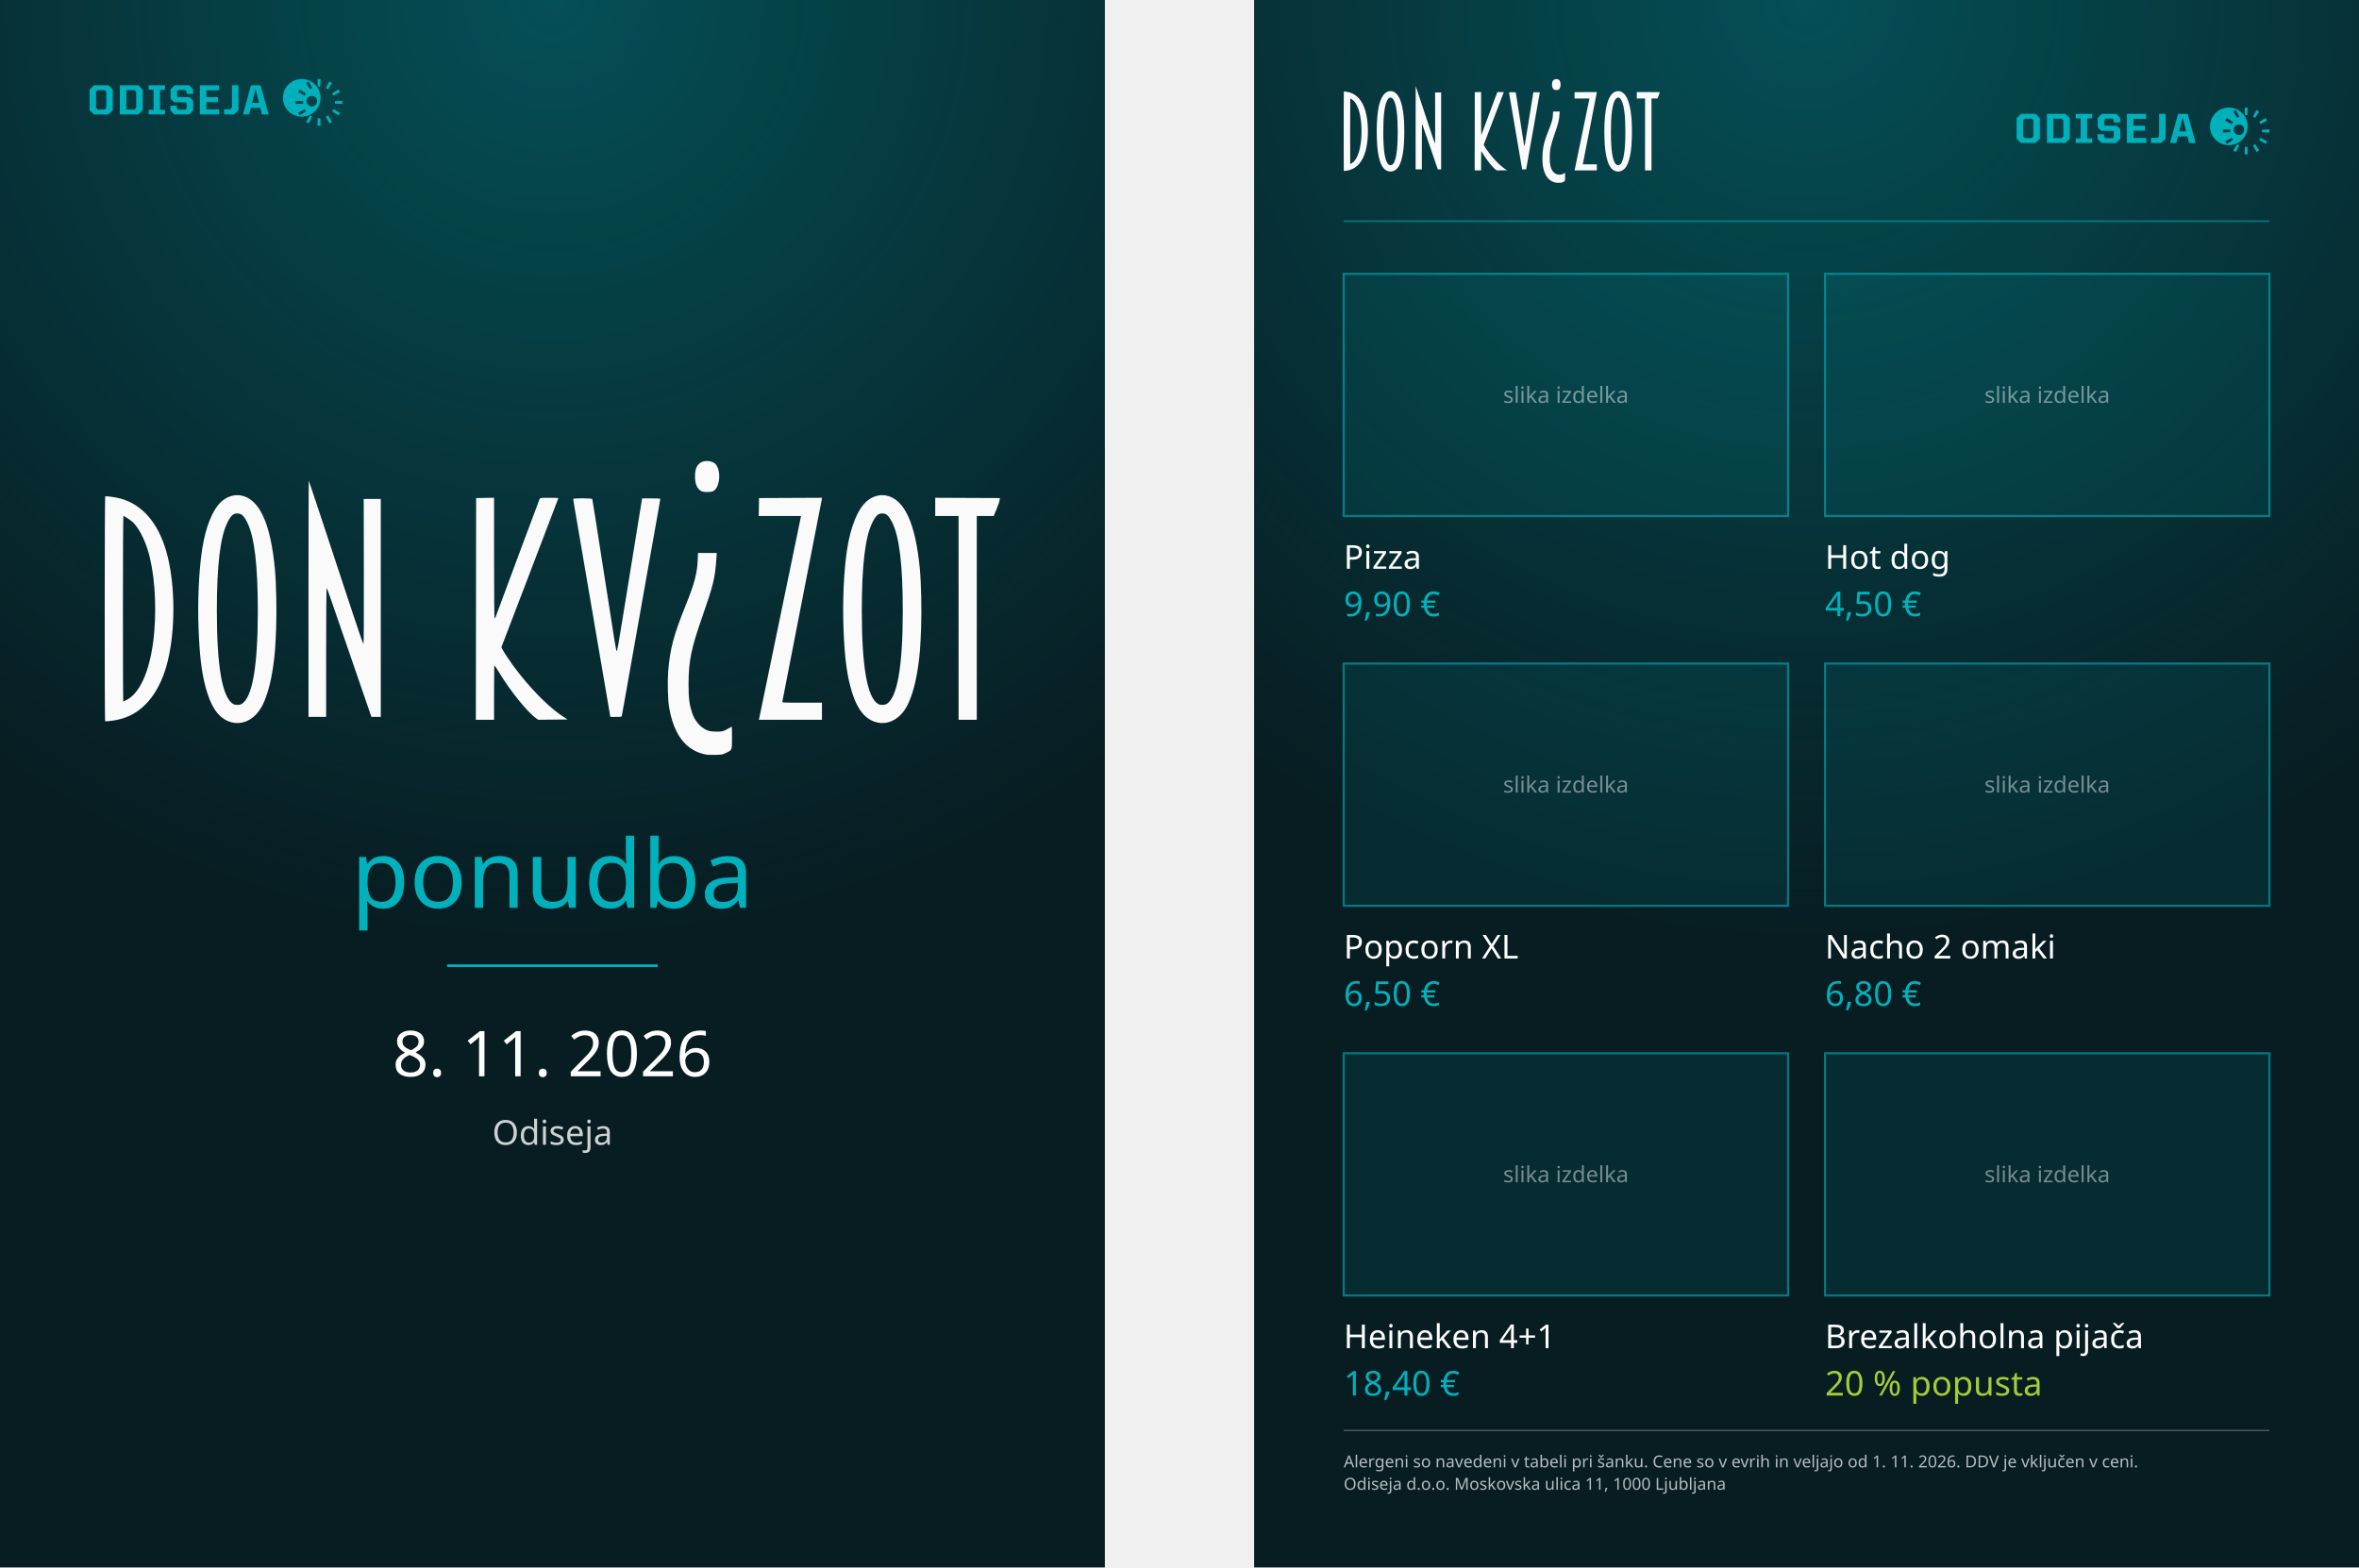
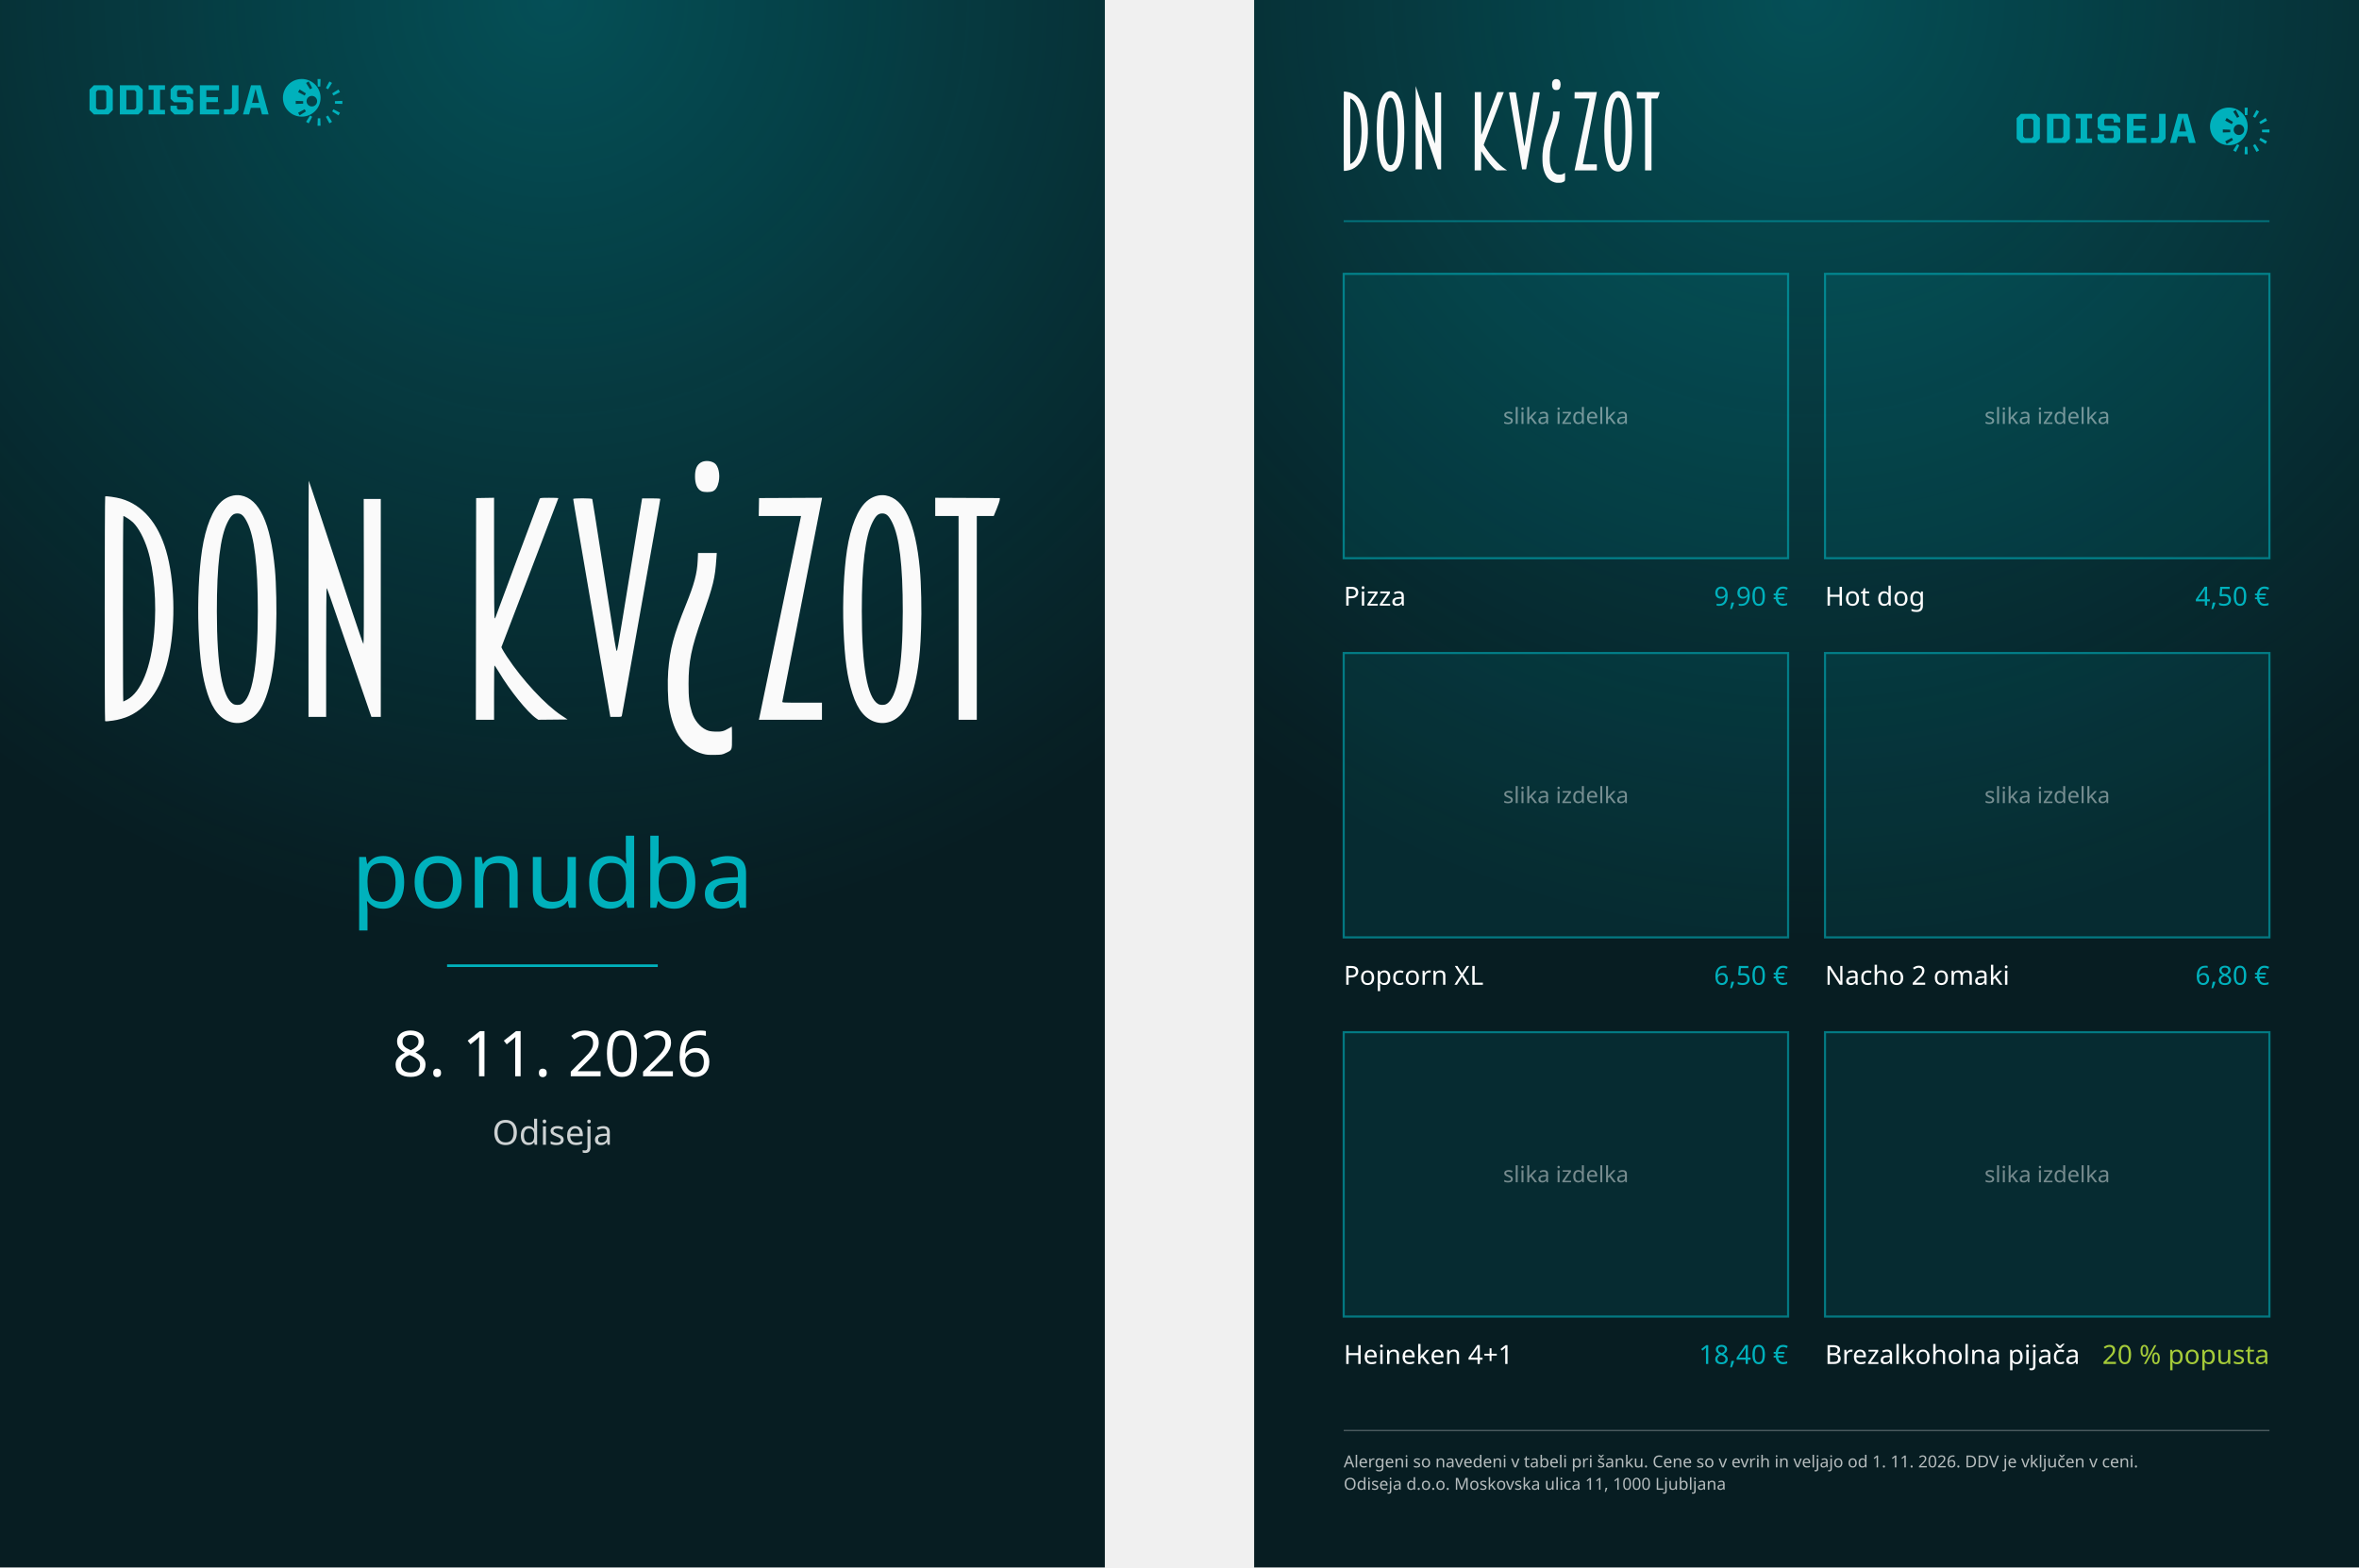
<svg xmlns="http://www.w3.org/2000/svg" viewBox="0 0 895.75 595.28" width="895.75" height="595.28">
  <defs>
    <radialGradient id="g_teal" gradientUnits="userSpaceOnUse" cx="209.765" cy="0" r="357.2">
      <stop offset="0" stop-color="#00b1bc" stop-opacity="0.34" />
      <stop offset="1" stop-color="#00b1bc" stop-opacity="0" />
    </radialGradient>
  </defs>
  <g id="stran_kvizot_A">
    <rect id="ozadje" width="419.53" height="595.28" fill="#071d22" />
    <rect id="sij" width="419.53" height="595.28" fill="url(#g_teal)" />
    <g id="logotip_odiseja" transform="translate(34.00 30.00) scale(0.33867)">
      <path d="M7.28,32.35V14.39l1.89-1.89h7.71l1.89,1.89v17.97l-1.89,1.89h-7.71l-1.89-1.89ZM4.82,7.06L0,11.88v22.98l4.82,4.82h16.41l4.82-4.82V11.88l-4.82-4.82H4.82Z" fill="#00b1bc" />
      <path d="M34,7.06h20.8l4.82,4.82v22.98l-4.82,4.82h-20.8V7.06ZM50.45,34.25l1.89-1.89V14.39l-1.89-1.89h-9.17v21.75h9.17" fill="#00b1bc" />
      <polygon points="66.24 34.62 71.78 34.62 71.78 12.12 66.24 12.12 66.24 7.06 84.59 7.06 84.59 12.12 79.06 12.12 79.06 34.62 84.59 34.62 84.59 39.68 66.24 39.68 66.24 34.62" fill="#00b1bc" />
      <polygon points="90.74 35.29 90.74 29.99 98.02 29.99 98.02 32.97 99.39 34.34 107.52 34.34 108.89 32.92 108.89 27.2 107.85 26.11 94.8 26.11 90.88 22.23 90.88 11.6 95.47 7.06 111.68 7.06 116.08 11.45 116.08 16.7 108.8 16.7 108.8 13.77 107.43 12.4 99.58 12.4 98.16 13.77 98.16 19.3 99.2 20.34 112.3 20.34 116.18 24.27 116.18 35.14 111.64 39.68 95.18 39.68 90.74 35.29" fill="#00b1bc" />
      <polygon points="123.69 7.06 145.25 7.06 145.25 12.64 130.97 12.64 130.97 20.34 143.98 20.34 143.98 25.92 130.97 25.92 130.97 34.1 145.35 34.1 145.35 39.68 123.69 39.68 123.69 7.06" fill="#00b1bc" />
      <polygon points="150.69 34.01 157.78 34.01 159.72 32.12 159.72 7.06 167 7.06 167 34.86 162.13 39.68 150.69 39.68 150.69 34.01" fill="#00b1bc" />
      <path d="M181.05,7.06h10.69l9.03,32.62h-7.47l-1.85-7.33h-10.64l-1.85,7.33h-6.95l9.03-32.62ZM182.18,26.82h7.9l-3.92-15.7-3.97,15.7h0Z" fill="#00b1bc" />
      <polygon points="258.73 44.05 255.91 44.05 255.63 52.39 259.02 52.39 258.73 44.05" fill="#00b1bc" />
      <polygon points="249.64 42.37 247.2 40.96 242.78 48.04 245.72 49.74 249.64 42.37" fill="#00b1bc" />
      <path d="M237.93,0c-11.66,0-21.12,9.45-21.12,21.12s9.45,21.11,21.12,21.11,21.11-9.45,21.11-21.11S249.58,0,237.93,0M231.18,24.55l8.34.29v2.82l-8.34.29v-3.4ZM235.53,40.79l-1.7-2.94,7.37-3.92,1.41,2.44-7.08,4.42h0ZM241.2,18.57l-7.37-3.92,1.7-2.94,7.08,4.42-1.41,2.44h0ZM245.72,2.76l3.92,7.37-2.44,1.41-4.42-7.08,2.94-1.7h0ZM251.54,30.34c-3.02,1.26-6.49-.16-7.75-3.17s.16-6.49,3.17-7.75,6.49.16,7.75,3.17c1.26,3.02-.16,6.49-3.17,7.75" fill="#00b1bc" />
      <polygon points="255.91 8.45 258.73 8.45 259.02 .11 255.63 .11 255.91 8.45" fill="#00b1bc" />
      <polygon points="265 10.13 267.44 11.54 271.87 4.46 268.92 2.76 265 10.13" fill="#00b1bc" />
      <polygon points="272.03 16.13 273.44 18.57 280.81 14.65 279.12 11.71 272.03 16.13" fill="#00b1bc" />
      <polygon points="275.12 24.84 275.12 27.66 283.46 27.95 283.46 24.55 275.12 24.84" fill="#00b1bc" />
      <polygon points="273.44 33.93 272.03 36.37 279.11 40.79 280.81 37.85 273.44 33.93" fill="#00b1bc" />
      <polygon points="267.44 40.96 265 42.37 268.93 49.74 271.87 48.04 267.44 40.96" fill="#00b1bc" />
    </g>
    <path id="logotip_don_kvizot" transform="translate(39.76 175.00) scale(0.21615)" d="M1051.00 514.98C1018.97 506.42 999.40 479.47 991.47 433.00C989.23 419.93 988.46 387.78 989.93 369.42C993.07 330.26 999.52 306.07 1020.90 253.20C1035.76 216.45 1040.69 197.98 1041.70 175.25L1042.28 162.00L1058.75 162.00L1075.21 162.00L1074.57 171.25C1072.09 206.93 1069.52 217.52 1049.27 275.50C1030.22 330.05 1025.70 352.32 1025.66 392.00C1025.63 416.31 1026.92 427.21 1031.59 442.08C1035.94 455.91 1045.54 467.59 1056.82 472.80C1061.35 474.88 1064.43 475.50 1072.00 475.81C1083.14 476.28 1087.45 475.31 1095.39 470.52C1098.61 468.59 1101.41 467.00 1101.62 467.00C1101.83 467.00 1102.00 475.77 1102.00 486.50C1102.00 509.10 1102.45 508.00 1091.15 513.35C1084.88 516.32 1083.75 516.51 1071.50 516.74C1061.08 516.94 1057.01 516.59 1051.00 514.98ZM223.35 459.58C204.03 454.89 190.01 438.38 180.64 409.25C171.18 379.86 166.96 349.17 164.85 294.65C163.02 247.40 165.46 193.03 171.05 156.38C177.24 115.82 189.67 85.14 205.60 71.12C215.09 62.77 227.75 58.86 238.94 60.83C271.55 66.58 291.37 109.24 298.96 190.00C301.37 215.57 302.36 263.24 301.15 294.65C299.84 328.56 298.90 340.53 295.91 361.50C291.94 389.36 285.49 412.82 277.34 429.11C265.44 452.87 244.48 464.71 223.35 459.58ZM1356.35 459.58C1337.03 454.89 1323.01 438.38 1313.64 409.25C1304.18 379.86 1299.96 349.17 1297.85 294.65C1296.02 247.40 1298.46 193.03 1304.05 156.38C1310.24 115.82 1322.67 85.14 1338.60 71.12C1348.09 62.77 1360.75 58.86 1371.94 60.83C1404.55 66.58 1424.37 109.24 1431.96 190.00C1434.37 215.57 1435.36 263.24 1434.15 294.65C1432.84 328.56 1431.90 340.53 1428.91 361.50C1424.94 389.36 1418.49 412.82 1410.34 429.11C1398.44 452.87 1377.48 464.71 1356.35 459.58ZM0.70 457.36C-0.31 456.35 -0.16 63.22 0.85 62.59C2.48 61.59 20.32 64.16 28.88 66.63C66.28 77.43 93.67 109.23 107.98 158.44C122.61 208.77 124.80 282.48 113.39 340.00C102.54 394.70 78.16 432.12 42.69 448.51C35.14 451.99 22.95 455.44 14.50 456.47C11.75 456.80 7.68 457.30 5.45 457.57C3.22 457.84 1.08 457.75 0.70 457.36ZM652.25 260.25L652.50 65.50L668.25 65.22L684.00 64.95L684.00 170.97C684.00 233.33 684.37 277.00 684.90 277.00C685.40 277.00 686.25 275.76 686.80 274.25C693.64 255.33 763.41 68.10 764.12 66.78C764.97 65.19 766.74 65.00 781.04 65.00C789.82 65.00 797.00 65.23 797.00 65.51C797.00 65.79 774.47 124.85 746.94 196.76L696.87 327.50L698.50 330.92C699.40 332.80 703.02 338.73 706.56 344.09C733.44 384.86 774.14 428.75 802.32 447.35L813.14 454.50L787.40 454.77L761.66 455.03L757.87 452.41C742.65 441.86 711.51 403.21 692.52 371.29C688.52 364.57 684.97 359.36 684.63 359.71C684.28 360.05 684.00 381.63 684.00 407.67L684.00 455.00L668.00 455.00L651.99 455.00L652.25 260.25ZM1150.04 451.25C1150.83 447.73 1221.21 107.24 1222.60 100.25L1223.25 97.00L1186.10 97.00L1148.95 97.00L1149.22 81.25L1149.50 65.50L1204.86 65.24L1260.23 64.98L1259.53 68.74C1256.62 84.39 1190.81 421.88 1190.40 423.25C1189.90 424.89 1192.00 425.00 1224.93 425.00L1260.00 425.00L1260.00 440.00L1260.00 455.00L1204.61 455.00L1149.21 455.00L1150.04 451.25ZM1500.00 276.00L1500.00 97.00L1479.50 97.00L1459.00 97.00L1459.00 80.99L1459.00 64.98L1515.75 65.24L1572.50 65.50L1572.23 68.87C1572.08 70.73 1569.67 77.82 1566.87 84.62L1561.78 97.00L1546.89 97.00L1532.00 97.00L1532.00 276.00L1532.00 455.00L1516.00 455.00L1500.00 455.00L1500.00 276.00ZM358.00 242.50C358.00 128.38 358.20 35.00 358.43 35.00C358.83 35.00 384.59 112.65 435.32 266.72C445.32 297.09 453.95 321.95 454.50 321.97C455.16 321.99 455.41 279.02 455.24 194.50L454.98 67.00L469.99 67.00L485.00 67.00L485.00 258.50L485.00 450.00L476.75 449.99L468.50 449.98L435.58 354.24C389.99 221.63 390.82 224.00 389.86 224.00C389.38 224.00 389.00 274.45 389.00 337.00L389.00 450.00L373.50 450.00L358.00 450.00L358.00 242.50ZM887.72 446.75C887.42 444.96 884.87 430.00 882.05 413.50C879.23 397.00 875.34 374.27 873.41 363.00C871.48 351.73 868.59 334.85 866.99 325.50C865.38 316.15 857.96 272.73 850.50 229.00C830.35 110.92 829.17 103.99 825.96 85.38C824.33 75.97 823.00 67.75 823.00 67.13C823.00 65.43 855.90 65.55 856.51 67.25C856.75 67.94 859.01 81.78 861.54 98.00C864.06 114.22 869.26 147.52 873.09 172.00C876.92 196.48 882.97 235.18 886.54 258.00C890.10 280.82 894.26 307.38 895.78 317.00C897.30 326.62 898.98 334.41 899.52 334.29C900.45 334.09 902.00 325.38 910.40 273.50C937.13 108.35 942.60 74.65 943.53 69.25L944.09 66.00L960.05 66.00C971.08 66.00 976.00 66.34 976.00 67.11C976.00 67.72 974.89 74.36 973.53 81.86C972.17 89.36 964.95 129.93 957.49 172.00C950.03 214.07 942.60 255.93 940.98 265.00C936.68 289.05 920.27 381.61 912.43 426.00C910.54 436.73 908.76 446.51 908.48 447.75C907.99 449.90 907.51 450.00 898.11 450.00L888.26 450.00L887.72 446.75ZM239.90 427.55C259.10 417.62 268.95 362.40 268.98 264.50C269.02 183.32 263.04 133.38 250.26 108.07C244.30 96.27 240.12 92.50 233.00 92.50C225.88 92.50 221.70 96.27 215.74 108.07C202.96 133.38 196.98 183.32 197.02 264.50C197.05 361.57 206.50 415.57 225.46 427.14C229.11 429.36 236.01 429.56 239.90 427.55ZM1372.90 427.55C1392.10 417.62 1401.95 362.40 1401.98 264.50C1402.02 183.32 1396.04 133.38 1383.26 108.07C1377.30 96.27 1373.12 92.50 1366.00 92.50C1358.88 92.50 1354.70 96.27 1348.74 108.07C1335.96 133.38 1329.98 183.32 1330.02 264.50C1330.05 361.57 1339.50 415.57 1358.46 427.14C1362.11 429.36 1369.01 429.56 1372.90 427.55ZM39.10 419.86C63.86 406.67 81.53 363.12 86.92 302.00C91.53 249.62 87.04 192.74 75.37 155.86C68.94 135.53 59.26 117.55 49.77 108.29C45.81 104.42 34.66 97.00 32.81 97.00C32.36 97.00 32.00 170.35 32.00 260.00C32.00 349.65 32.27 423.00 32.61 423.00C32.95 423.00 35.87 421.59 39.10 419.86ZM1048.18 53.32C1040.86 49.71 1037.00 40.81 1037.01 27.59C1037.01 14.68 1040.06 7.36 1047.26 2.99C1053.75 -0.96 1064.86 -0.37 1071.37 4.26C1078.15 9.09 1081.40 23.75 1078.61 36.92C1076.75 45.69 1073.51 51.06 1068.69 53.34C1064.07 55.54 1052.65 55.52 1048.18 53.32Z" fill="#fafafa" fill-rule="evenodd" />
    <text id="naslov_ponudba" x="209.76" y="344.75" font-family="Archivo-Bold" font-size="36" fill="#00b1bc" text-anchor="middle">ponudba</text>
    <line x1="169.765" y1="366.75" x2="249.765" y2="366.75" stroke="#00b1bc" stroke-width="1" />
    <text id="datum" x="209.76" y="408.75" font-family="Archivo-SemiBold" font-size="24" fill="#ffffff" text-anchor="middle">8. 11. 2026</text>
    <text id="kraj" x="209.76" y="434.75" font-family="Archivo-Medium" font-size="13" fill="#ffffff" fill-opacity="0.8" text-anchor="middle">Odiseja</text>
  </g>
  <g id="stran_kvizot_B" transform="translate(476.22 0)">
    <rect id="ozadje" width="419.53" height="595.28" fill="#071d22" />
    <rect id="sij" width="419.53" height="595.28" fill="url(#g_teal)" />
    <path id="logotip_don_kvizot" transform="translate(34.00 30.00) scale(0.07629)" d="M1051.00 514.98C1018.97 506.42 999.40 479.47 991.47 433.00C989.23 419.93 988.46 387.78 989.93 369.42C993.07 330.26 999.52 306.07 1020.90 253.20C1035.76 216.45 1040.69 197.98 1041.70 175.25L1042.28 162.00L1058.75 162.00L1075.21 162.00L1074.57 171.25C1072.09 206.93 1069.52 217.52 1049.27 275.50C1030.22 330.05 1025.70 352.32 1025.66 392.00C1025.63 416.31 1026.92 427.21 1031.59 442.08C1035.94 455.91 1045.54 467.59 1056.82 472.80C1061.35 474.88 1064.43 475.50 1072.00 475.81C1083.14 476.28 1087.45 475.31 1095.39 470.52C1098.61 468.59 1101.41 467.00 1101.62 467.00C1101.83 467.00 1102.00 475.77 1102.00 486.50C1102.00 509.10 1102.45 508.00 1091.15 513.35C1084.88 516.32 1083.75 516.51 1071.50 516.74C1061.08 516.94 1057.01 516.59 1051.00 514.98ZM223.35 459.58C204.03 454.89 190.01 438.38 180.64 409.25C171.18 379.86 166.96 349.17 164.85 294.65C163.02 247.40 165.46 193.03 171.05 156.38C177.24 115.82 189.67 85.14 205.60 71.12C215.09 62.77 227.75 58.86 238.94 60.83C271.55 66.58 291.37 109.24 298.96 190.00C301.37 215.57 302.36 263.24 301.15 294.65C299.84 328.56 298.90 340.53 295.91 361.50C291.94 389.36 285.49 412.82 277.34 429.11C265.44 452.87 244.48 464.71 223.35 459.58ZM1356.35 459.58C1337.03 454.89 1323.01 438.38 1313.64 409.25C1304.18 379.86 1299.96 349.17 1297.85 294.65C1296.02 247.40 1298.46 193.03 1304.05 156.38C1310.24 115.82 1322.67 85.14 1338.60 71.12C1348.09 62.77 1360.75 58.86 1371.94 60.83C1404.55 66.58 1424.37 109.24 1431.96 190.00C1434.37 215.57 1435.36 263.24 1434.15 294.65C1432.84 328.56 1431.90 340.53 1428.91 361.50C1424.94 389.36 1418.49 412.82 1410.34 429.11C1398.44 452.87 1377.48 464.71 1356.35 459.58ZM0.70 457.36C-0.31 456.35 -0.16 63.22 0.85 62.59C2.48 61.59 20.32 64.16 28.88 66.63C66.28 77.43 93.67 109.23 107.98 158.44C122.61 208.77 124.80 282.48 113.39 340.00C102.54 394.70 78.16 432.12 42.69 448.51C35.14 451.99 22.95 455.44 14.50 456.47C11.75 456.80 7.68 457.30 5.45 457.57C3.22 457.84 1.08 457.75 0.70 457.36ZM652.25 260.25L652.50 65.50L668.25 65.22L684.00 64.95L684.00 170.97C684.00 233.33 684.37 277.00 684.90 277.00C685.40 277.00 686.25 275.76 686.80 274.25C693.64 255.33 763.41 68.10 764.12 66.78C764.97 65.19 766.74 65.00 781.04 65.00C789.82 65.00 797.00 65.23 797.00 65.51C797.00 65.79 774.47 124.85 746.94 196.76L696.87 327.50L698.50 330.92C699.40 332.80 703.02 338.73 706.56 344.09C733.44 384.86 774.14 428.75 802.32 447.35L813.14 454.50L787.40 454.77L761.66 455.03L757.87 452.41C742.65 441.86 711.51 403.21 692.52 371.29C688.52 364.57 684.97 359.36 684.63 359.71C684.28 360.05 684.00 381.63 684.00 407.67L684.00 455.00L668.00 455.00L651.99 455.00L652.25 260.25ZM1150.04 451.25C1150.83 447.73 1221.21 107.24 1222.60 100.25L1223.25 97.00L1186.10 97.00L1148.95 97.00L1149.22 81.25L1149.50 65.50L1204.86 65.24L1260.23 64.98L1259.53 68.74C1256.62 84.39 1190.81 421.88 1190.40 423.25C1189.90 424.89 1192.00 425.00 1224.93 425.00L1260.00 425.00L1260.00 440.00L1260.00 455.00L1204.61 455.00L1149.21 455.00L1150.04 451.25ZM1500.00 276.00L1500.00 97.00L1479.50 97.00L1459.00 97.00L1459.00 80.99L1459.00 64.98L1515.75 65.24L1572.50 65.50L1572.23 68.87C1572.08 70.73 1569.67 77.82 1566.87 84.62L1561.78 97.00L1546.89 97.00L1532.00 97.00L1532.00 276.00L1532.00 455.00L1516.00 455.00L1500.00 455.00L1500.00 276.00ZM358.00 242.50C358.00 128.38 358.20 35.00 358.43 35.00C358.83 35.00 384.59 112.65 435.32 266.72C445.32 297.09 453.95 321.95 454.50 321.97C455.16 321.99 455.41 279.02 455.24 194.50L454.98 67.00L469.99 67.00L485.00 67.00L485.00 258.50L485.00 450.00L476.75 449.99L468.50 449.98L435.58 354.24C389.99 221.63 390.82 224.00 389.86 224.00C389.38 224.00 389.00 274.45 389.00 337.00L389.00 450.00L373.50 450.00L358.00 450.00L358.00 242.50ZM887.72 446.75C887.42 444.96 884.87 430.00 882.05 413.50C879.23 397.00 875.34 374.27 873.41 363.00C871.48 351.73 868.59 334.85 866.99 325.50C865.38 316.15 857.96 272.73 850.50 229.00C830.35 110.92 829.17 103.99 825.96 85.38C824.33 75.97 823.00 67.75 823.00 67.13C823.00 65.43 855.90 65.55 856.51 67.25C856.75 67.94 859.01 81.78 861.54 98.00C864.06 114.22 869.26 147.52 873.09 172.00C876.92 196.48 882.97 235.18 886.54 258.00C890.10 280.82 894.26 307.38 895.78 317.00C897.30 326.62 898.98 334.41 899.52 334.29C900.45 334.09 902.00 325.38 910.40 273.50C937.13 108.35 942.60 74.65 943.53 69.25L944.09 66.00L960.05 66.00C971.08 66.00 976.00 66.34 976.00 67.11C976.00 67.72 974.89 74.36 973.53 81.86C972.17 89.36 964.95 129.93 957.49 172.00C950.03 214.07 942.60 255.93 940.98 265.00C936.68 289.05 920.27 381.61 912.43 426.00C910.54 436.73 908.76 446.51 908.48 447.75C907.99 449.90 907.51 450.00 898.11 450.00L888.26 450.00L887.72 446.75ZM239.90 427.55C259.10 417.62 268.95 362.40 268.98 264.50C269.02 183.32 263.04 133.38 250.26 108.07C244.30 96.27 240.12 92.50 233.00 92.50C225.88 92.50 221.70 96.27 215.74 108.07C202.96 133.38 196.98 183.32 197.02 264.50C197.05 361.57 206.50 415.57 225.46 427.14C229.11 429.36 236.01 429.56 239.90 427.55ZM1372.90 427.55C1392.10 417.62 1401.95 362.40 1401.98 264.50C1402.02 183.32 1396.04 133.38 1383.26 108.07C1377.30 96.27 1373.12 92.50 1366.00 92.50C1358.88 92.50 1354.70 96.27 1348.74 108.07C1335.96 133.38 1329.98 183.32 1330.02 264.50C1330.05 361.57 1339.50 415.57 1358.46 427.14C1362.11 429.36 1369.01 429.56 1372.90 427.55ZM39.10 419.86C63.86 406.67 81.53 363.12 86.92 302.00C91.53 249.62 87.04 192.74 75.37 155.86C68.94 135.53 59.26 117.55 49.77 108.29C45.81 104.42 34.66 97.00 32.81 97.00C32.36 97.00 32.00 170.35 32.00 260.00C32.00 349.65 32.27 423.00 32.61 423.00C32.95 423.00 35.87 421.59 39.10 419.86ZM1048.18 53.32C1040.86 49.71 1037.00 40.81 1037.01 27.59C1037.01 14.68 1040.06 7.36 1047.26 2.99C1053.75 -0.96 1064.86 -0.37 1071.37 4.26C1078.15 9.09 1081.40 23.75 1078.61 36.92C1076.75 45.69 1073.51 51.06 1068.69 53.34C1064.07 55.54 1052.65 55.52 1048.18 53.32Z" fill="#fafafa" fill-rule="evenodd" />
    <g id="logotip_odiseja" transform="translate(289.53 40.85) scale(0.33867)">
      <path d="M7.28,32.35V14.39l1.89-1.89h7.71l1.89,1.89v17.97l-1.89,1.89h-7.71l-1.89-1.89ZM4.82,7.06L0,11.88v22.98l4.82,4.82h16.41l4.82-4.82V11.88l-4.82-4.82H4.82Z" fill="#00b1bc" />
      <path d="M34,7.06h20.8l4.82,4.82v22.98l-4.82,4.82h-20.8V7.06ZM50.45,34.25l1.89-1.89V14.39l-1.89-1.89h-9.17v21.75h9.17" fill="#00b1bc" />
      <polygon points="66.24 34.62 71.78 34.62 71.78 12.12 66.24 12.12 66.24 7.06 84.59 7.06 84.59 12.12 79.06 12.12 79.06 34.62 84.59 34.62 84.59 39.68 66.24 39.68 66.24 34.62" fill="#00b1bc" />
      <polygon points="90.74 35.29 90.74 29.99 98.02 29.99 98.02 32.97 99.39 34.34 107.52 34.34 108.89 32.92 108.89 27.2 107.85 26.11 94.8 26.11 90.88 22.23 90.88 11.6 95.47 7.06 111.68 7.06 116.08 11.45 116.08 16.7 108.8 16.7 108.8 13.77 107.43 12.4 99.58 12.4 98.16 13.77 98.16 19.3 99.2 20.34 112.3 20.34 116.18 24.27 116.18 35.14 111.64 39.68 95.18 39.68 90.74 35.29" fill="#00b1bc" />
      <polygon points="123.69 7.06 145.25 7.06 145.25 12.64 130.97 12.64 130.97 20.34 143.98 20.34 143.98 25.92 130.97 25.92 130.97 34.1 145.35 34.1 145.35 39.68 123.69 39.68 123.69 7.06" fill="#00b1bc" />
      <polygon points="150.69 34.01 157.78 34.01 159.72 32.12 159.72 7.06 167 7.06 167 34.86 162.13 39.68 150.69 39.68 150.69 34.01" fill="#00b1bc" />
      <path d="M181.05,7.06h10.69l9.03,32.62h-7.47l-1.85-7.33h-10.64l-1.85,7.33h-6.95l9.03-32.62ZM182.18,26.82h7.9l-3.92-15.7-3.97,15.7h0Z" fill="#00b1bc" />
      <polygon points="258.73 44.05 255.91 44.05 255.63 52.39 259.02 52.39 258.73 44.05" fill="#00b1bc" />
      <polygon points="249.64 42.37 247.2 40.96 242.78 48.04 245.72 49.74 249.64 42.37" fill="#00b1bc" />
      <path d="M237.93,0c-11.66,0-21.12,9.45-21.12,21.12s9.45,21.11,21.12,21.11,21.11-9.45,21.11-21.11S249.58,0,237.93,0M231.18,24.55l8.34.29v2.82l-8.34.29v-3.4ZM235.53,40.79l-1.7-2.94,7.37-3.92,1.41,2.44-7.08,4.42h0ZM241.2,18.57l-7.37-3.92,1.7-2.94,7.08,4.42-1.41,2.44h0ZM245.72,2.76l3.92,7.37-2.44,1.41-4.42-7.08,2.94-1.7h0ZM251.54,30.34c-3.02,1.26-6.49-.16-7.75-3.17s.16-6.49,3.17-7.75,6.49.16,7.75,3.17c1.26,3.02-.16,6.49-3.17,7.75" fill="#00b1bc" />
      <polygon points="255.91 8.45 258.73 8.45 259.02 .11 255.63 .11 255.91 8.45" fill="#00b1bc" />
      <polygon points="265 10.13 267.44 11.54 271.87 4.46 268.92 2.76 265 10.13" fill="#00b1bc" />
      <polygon points="272.03 16.13 273.44 18.57 280.81 14.65 279.12 11.71 272.03 16.13" fill="#00b1bc" />
      <polygon points="275.12 24.84 275.12 27.66 283.46 27.95 283.46 24.55 275.12 24.84" fill="#00b1bc" />
      <polygon points="273.44 33.93 272.03 36.37 279.11 40.79 280.81 37.85 273.44 33.93" fill="#00b1bc" />
      <polygon points="267.44 40.96 265 42.37 268.93 49.74 271.87 48.04 267.44 40.96" fill="#00b1bc" />
    </g>
    <line x1="34.0" y1="84" x2="385.53" y2="84" stroke="#00b1bc" stroke-opacity="0.5" stroke-width="0.7" />
    <g id="slike">
      <g id="placeholder_slika_pizza">
-         <rect x="34.00" y="104.00" width="168.76" height="92.00" fill="#00b1bc" fill-opacity="0.10" stroke="#00b1bc" stroke-opacity="0.6" stroke-width="0.8" />
-         <text x="118.38" y="153.00" font-family="Archivo-Medium" font-size="8.5" fill="#ffffff" fill-opacity="0.45" text-anchor="middle">slika izdelka</text>
+         <rect x="34.00" y="104.00" width="168.76" height="108.00" fill="#00b1bc" fill-opacity="0.10" stroke="#00b1bc" stroke-opacity="0.6" stroke-width="0.8" />
+         <text x="118.38" y="161.00" font-family="Archivo-Medium" font-size="8.5" fill="#ffffff" fill-opacity="0.45" text-anchor="middle">slika izdelka</text>
      </g>
      <g id="placeholder_slika_hot_dog">
-         <rect x="216.76" y="104.00" width="168.76" height="92.00" fill="#00b1bc" fill-opacity="0.10" stroke="#00b1bc" stroke-opacity="0.6" stroke-width="0.8" />
-         <text x="301.15" y="153.00" font-family="Archivo-Medium" font-size="8.5" fill="#ffffff" fill-opacity="0.45" text-anchor="middle">slika izdelka</text>
+         <rect x="216.76" y="104.00" width="168.76" height="108.00" fill="#00b1bc" fill-opacity="0.10" stroke="#00b1bc" stroke-opacity="0.6" stroke-width="0.8" />
+         <text x="301.15" y="161.00" font-family="Archivo-Medium" font-size="8.5" fill="#ffffff" fill-opacity="0.45" text-anchor="middle">slika izdelka</text>
      </g>
      <g id="placeholder_slika_popcorn_xl">
-         <rect x="34.00" y="252.00" width="168.76" height="92.00" fill="#00b1bc" fill-opacity="0.10" stroke="#00b1bc" stroke-opacity="0.6" stroke-width="0.8" />
-         <text x="118.38" y="301.00" font-family="Archivo-Medium" font-size="8.5" fill="#ffffff" fill-opacity="0.45" text-anchor="middle">slika izdelka</text>
+         <rect x="34.00" y="248.00" width="168.76" height="108.00" fill="#00b1bc" fill-opacity="0.10" stroke="#00b1bc" stroke-opacity="0.6" stroke-width="0.8" />
+         <text x="118.38" y="305.00" font-family="Archivo-Medium" font-size="8.5" fill="#ffffff" fill-opacity="0.45" text-anchor="middle">slika izdelka</text>
      </g>
      <g id="placeholder_slika_nacho_2_omaki">
-         <rect x="216.76" y="252.00" width="168.76" height="92.00" fill="#00b1bc" fill-opacity="0.10" stroke="#00b1bc" stroke-opacity="0.6" stroke-width="0.8" />
-         <text x="301.15" y="301.00" font-family="Archivo-Medium" font-size="8.5" fill="#ffffff" fill-opacity="0.45" text-anchor="middle">slika izdelka</text>
+         <rect x="216.76" y="248.00" width="168.76" height="108.00" fill="#00b1bc" fill-opacity="0.10" stroke="#00b1bc" stroke-opacity="0.6" stroke-width="0.8" />
+         <text x="301.15" y="305.00" font-family="Archivo-Medium" font-size="8.5" fill="#ffffff" fill-opacity="0.45" text-anchor="middle">slika izdelka</text>
      </g>
      <g id="placeholder_slika_heineken_4_1">
-         <rect x="34.00" y="400.00" width="168.76" height="92.00" fill="#00b1bc" fill-opacity="0.10" stroke="#00b1bc" stroke-opacity="0.6" stroke-width="0.8" />
+         <rect x="34.00" y="392.00" width="168.76" height="108.00" fill="#00b1bc" fill-opacity="0.10" stroke="#00b1bc" stroke-opacity="0.6" stroke-width="0.8" />
        <text x="118.38" y="449.00" font-family="Archivo-Medium" font-size="8.5" fill="#ffffff" fill-opacity="0.45" text-anchor="middle">slika izdelka</text>
      </g>
      <g id="placeholder_slika_brezalkoholna_pija_a">
-         <rect x="216.76" y="400.00" width="168.76" height="92.00" fill="#00b1bc" fill-opacity="0.10" stroke="#00b1bc" stroke-opacity="0.6" stroke-width="0.8" />
+         <rect x="216.76" y="392.00" width="168.76" height="108.00" fill="#00b1bc" fill-opacity="0.10" stroke="#00b1bc" stroke-opacity="0.6" stroke-width="0.8" />
        <text x="301.15" y="449.00" font-family="Archivo-Medium" font-size="8.5" fill="#ffffff" fill-opacity="0.45" text-anchor="middle">slika izdelka</text>
      </g>
    </g>
    <g id="ponudba">
-       <text x="34.00" y="216.00" font-family="Archivo-SemiBold" font-size="12.5" fill="#ffffff">Pizza</text>
-       <text x="34.00" y="234.00" font-family="Archivo-Bold" font-size="13" fill="#00b1bc">9,90 €</text>
-       <text x="216.76" y="216.00" font-family="Archivo-SemiBold" font-size="12.5" fill="#ffffff">Hot dog</text>
-       <text x="216.76" y="234.00" font-family="Archivo-Bold" font-size="13" fill="#00b1bc">4,50 €</text>
-       <text x="34.00" y="364.00" font-family="Archivo-SemiBold" font-size="12.5" fill="#ffffff">Popcorn XL</text>
-       <text x="34.00" y="382.00" font-family="Archivo-Bold" font-size="13" fill="#00b1bc">6,50 €</text>
-       <text x="216.76" y="364.00" font-family="Archivo-SemiBold" font-size="12.5" fill="#ffffff">Nacho 2 omaki</text>
-       <text x="216.76" y="382.00" font-family="Archivo-Bold" font-size="13" fill="#00b1bc">6,80 €</text>
-       <text x="34.00" y="512.00" font-family="Archivo-SemiBold" font-size="12.5" fill="#ffffff">Heineken 4+1</text>
-       <text x="34.00" y="530.00" font-family="Archivo-Bold" font-size="13" fill="#00b1bc">18,40 €</text>
-       <text x="216.76" y="512.00" font-family="Archivo-SemiBold" font-size="12.5" fill="#ffffff">Brezalkoholna pijača</text>
-       <text x="216.76" y="530.00" font-family="Archivo-Bold" font-size="13" fill="#a5cb39">20 % popusta</text>
+       <text x="34.00" y="230.00" font-family="Archivo-SemiBold" font-size="10.0" fill="#ffffff">Pizza</text>
+       <text x="202.76" y="230.00" font-family="Archivo-Bold" font-size="10.0" fill="#00b1bc" text-anchor="end">9,90 €</text>
+       <text x="216.76" y="230.00" font-family="Archivo-SemiBold" font-size="10.0" fill="#ffffff">Hot dog</text>
+       <text x="385.53" y="230.00" font-family="Archivo-Bold" font-size="10.0" fill="#00b1bc" text-anchor="end">4,50 €</text>
+       <text x="34.00" y="374.00" font-family="Archivo-SemiBold" font-size="10.0" fill="#ffffff">Popcorn XL</text>
+       <text x="202.76" y="374.00" font-family="Archivo-Bold" font-size="10.0" fill="#00b1bc" text-anchor="end">6,50 €</text>
+       <text x="216.76" y="374.00" font-family="Archivo-SemiBold" font-size="10.0" fill="#ffffff">Nacho 2 omaki</text>
+       <text x="385.53" y="374.00" font-family="Archivo-Bold" font-size="10.0" fill="#00b1bc" text-anchor="end">6,80 €</text>
+       <text x="34.00" y="518.00" font-family="Archivo-SemiBold" font-size="10.0" fill="#ffffff">Heineken 4+1</text>
+       <text x="202.76" y="518.00" font-family="Archivo-Bold" font-size="10.0" fill="#00b1bc" text-anchor="end">18,40 €</text>
+       <text x="216.76" y="518.00" font-family="Archivo-SemiBold" font-size="10.0" fill="#ffffff">Brezalkoholna pijača</text>
+       <text x="385.53" y="518.00" font-family="Archivo-Bold" font-size="10.0" fill="#a5cb39" text-anchor="end">20 % popusta</text>
    </g>
    <g id="podnozje">
      <line x1="34.0" y1="543.28" x2="385.53" y2="543.28" stroke="#ffffff" stroke-opacity="0.28" stroke-width="0.5" />
      <text id="podnozje_1" x="34.00" y="557.28" font-family="Archivo-Regular" font-size="6.3" fill="#ffffff" fill-opacity="0.7">Alergeni so navedeni v tabeli pri šanku. Cene so v evrih in veljajo od 1. 11. 2026. DDV je vključen v ceni.</text>
      <text id="podnozje_2" x="34.00" y="565.78" font-family="Archivo-Regular" font-size="6.3" fill="#ffffff" fill-opacity="0.7">Odiseja d.o.o. Moskovska ulica 11, 1000 Ljubljana</text>
    </g>
  </g>
</svg>
